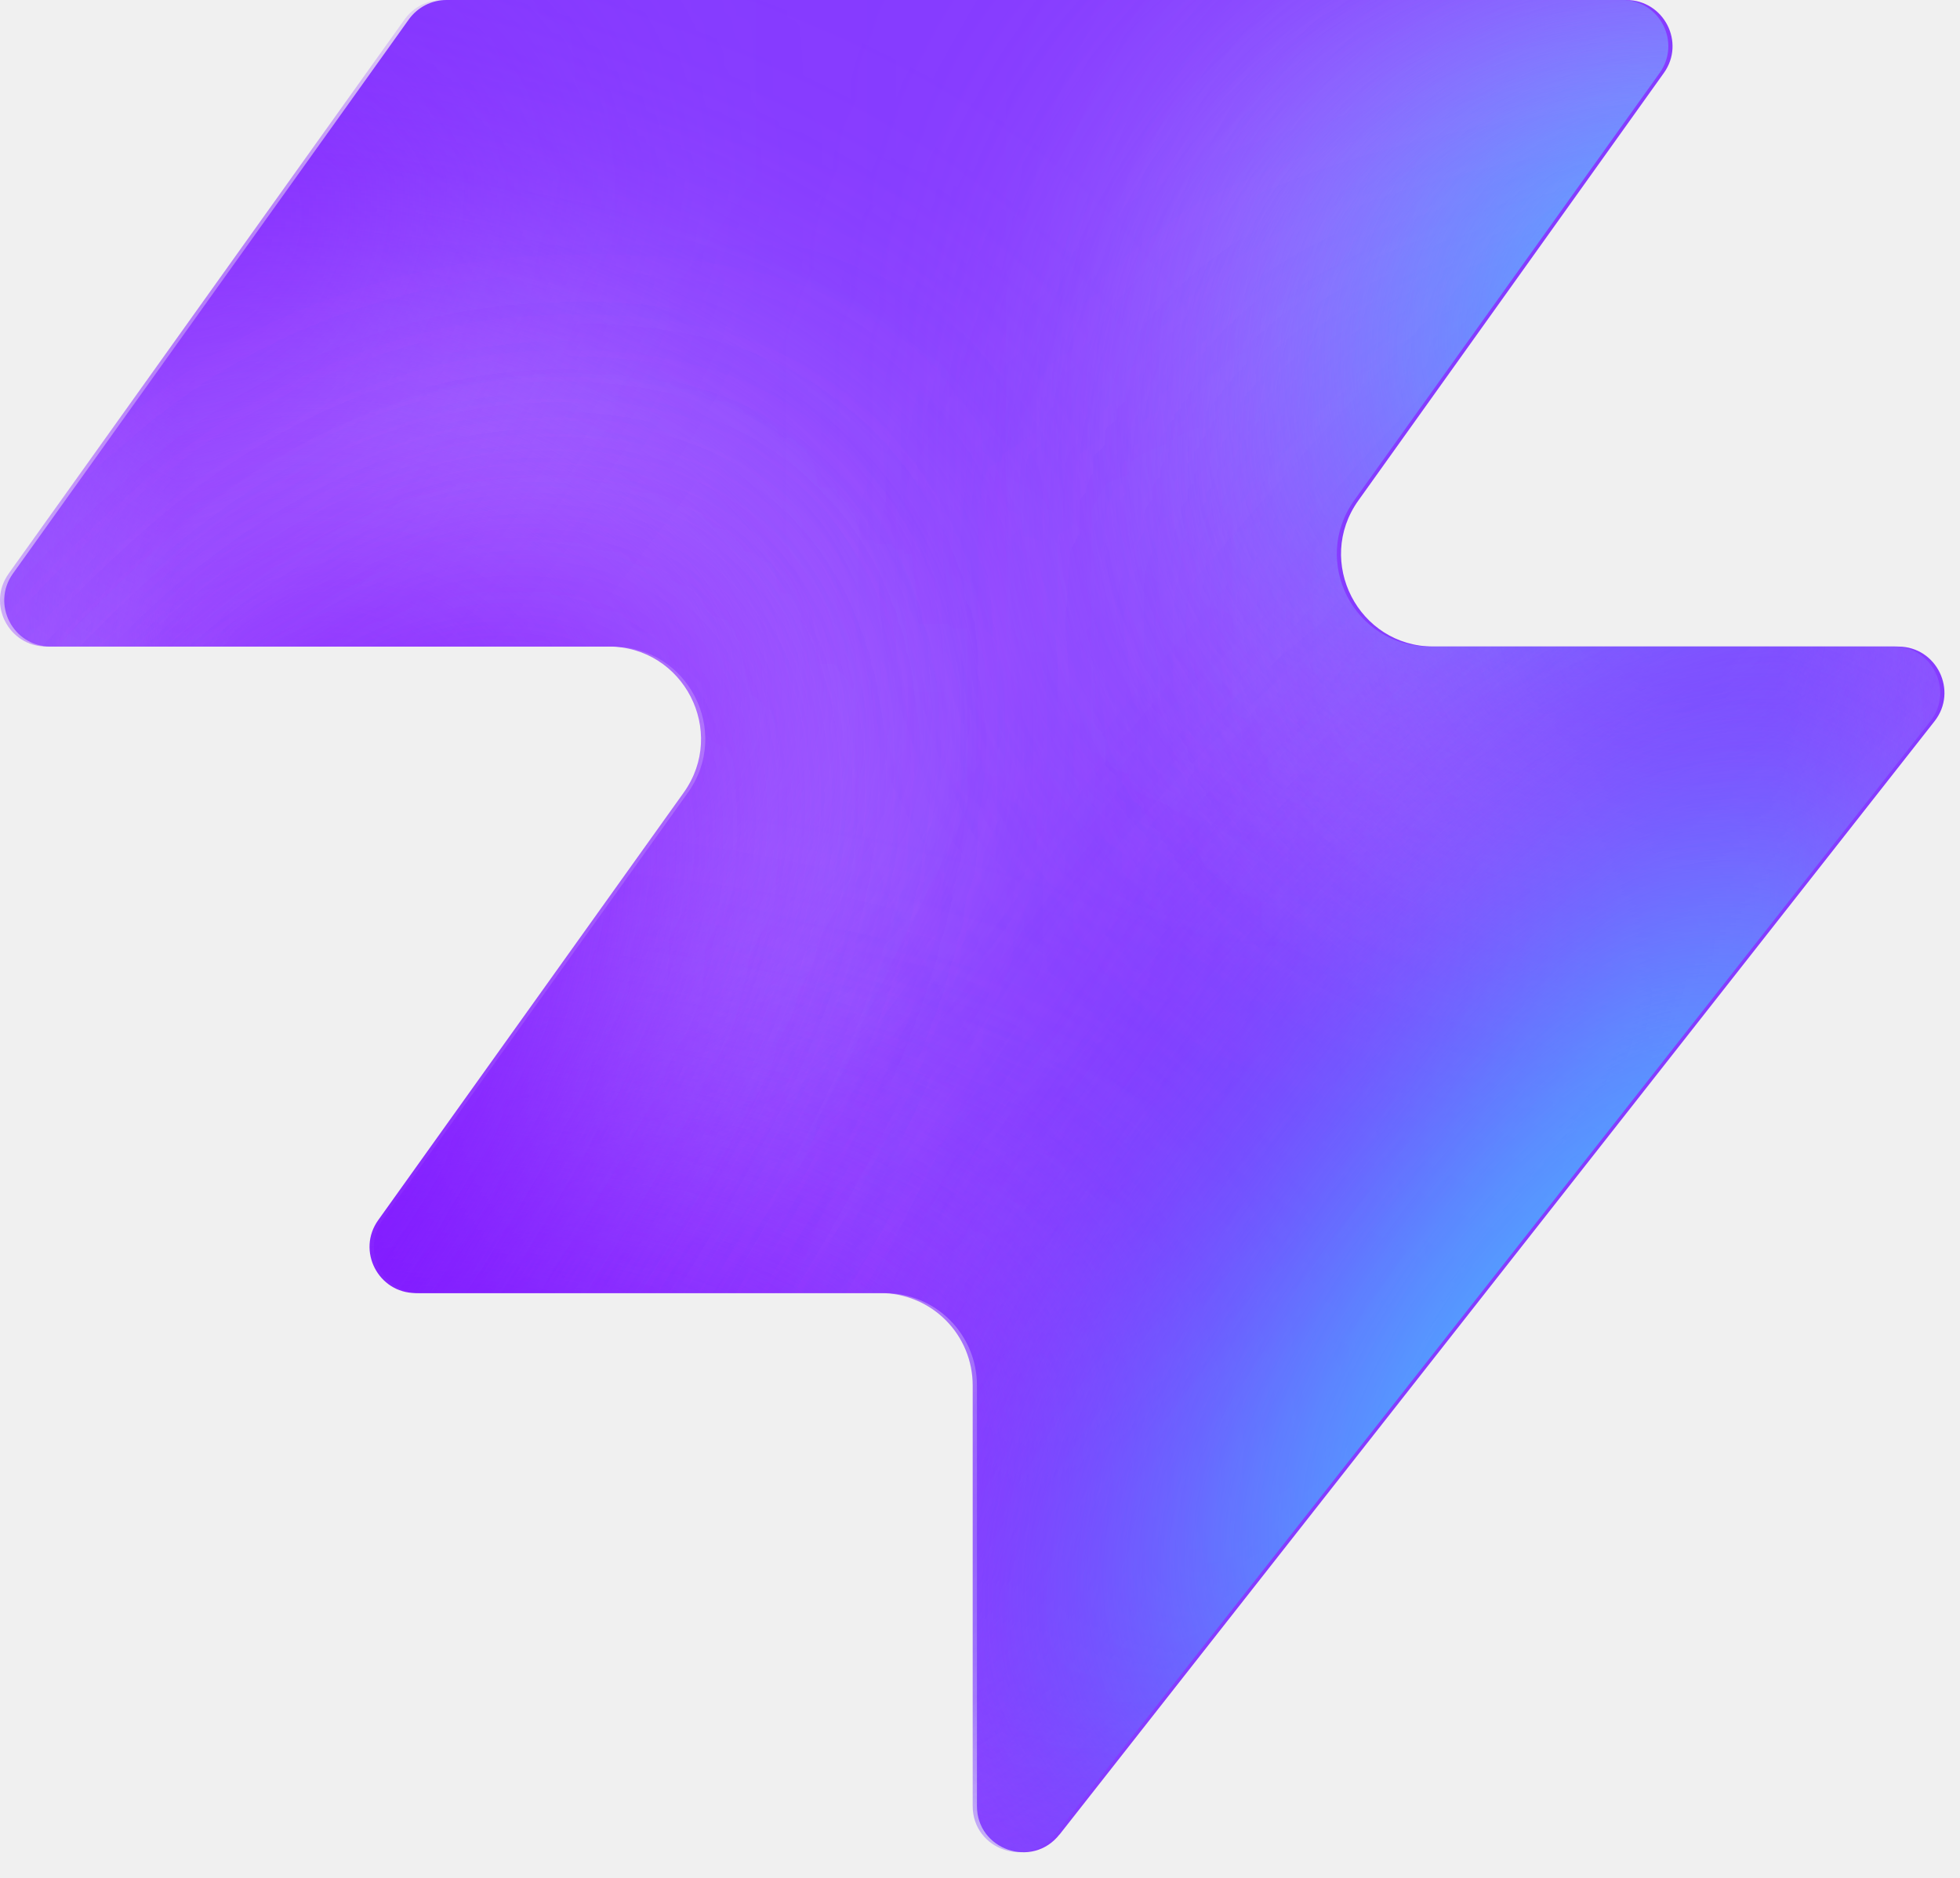
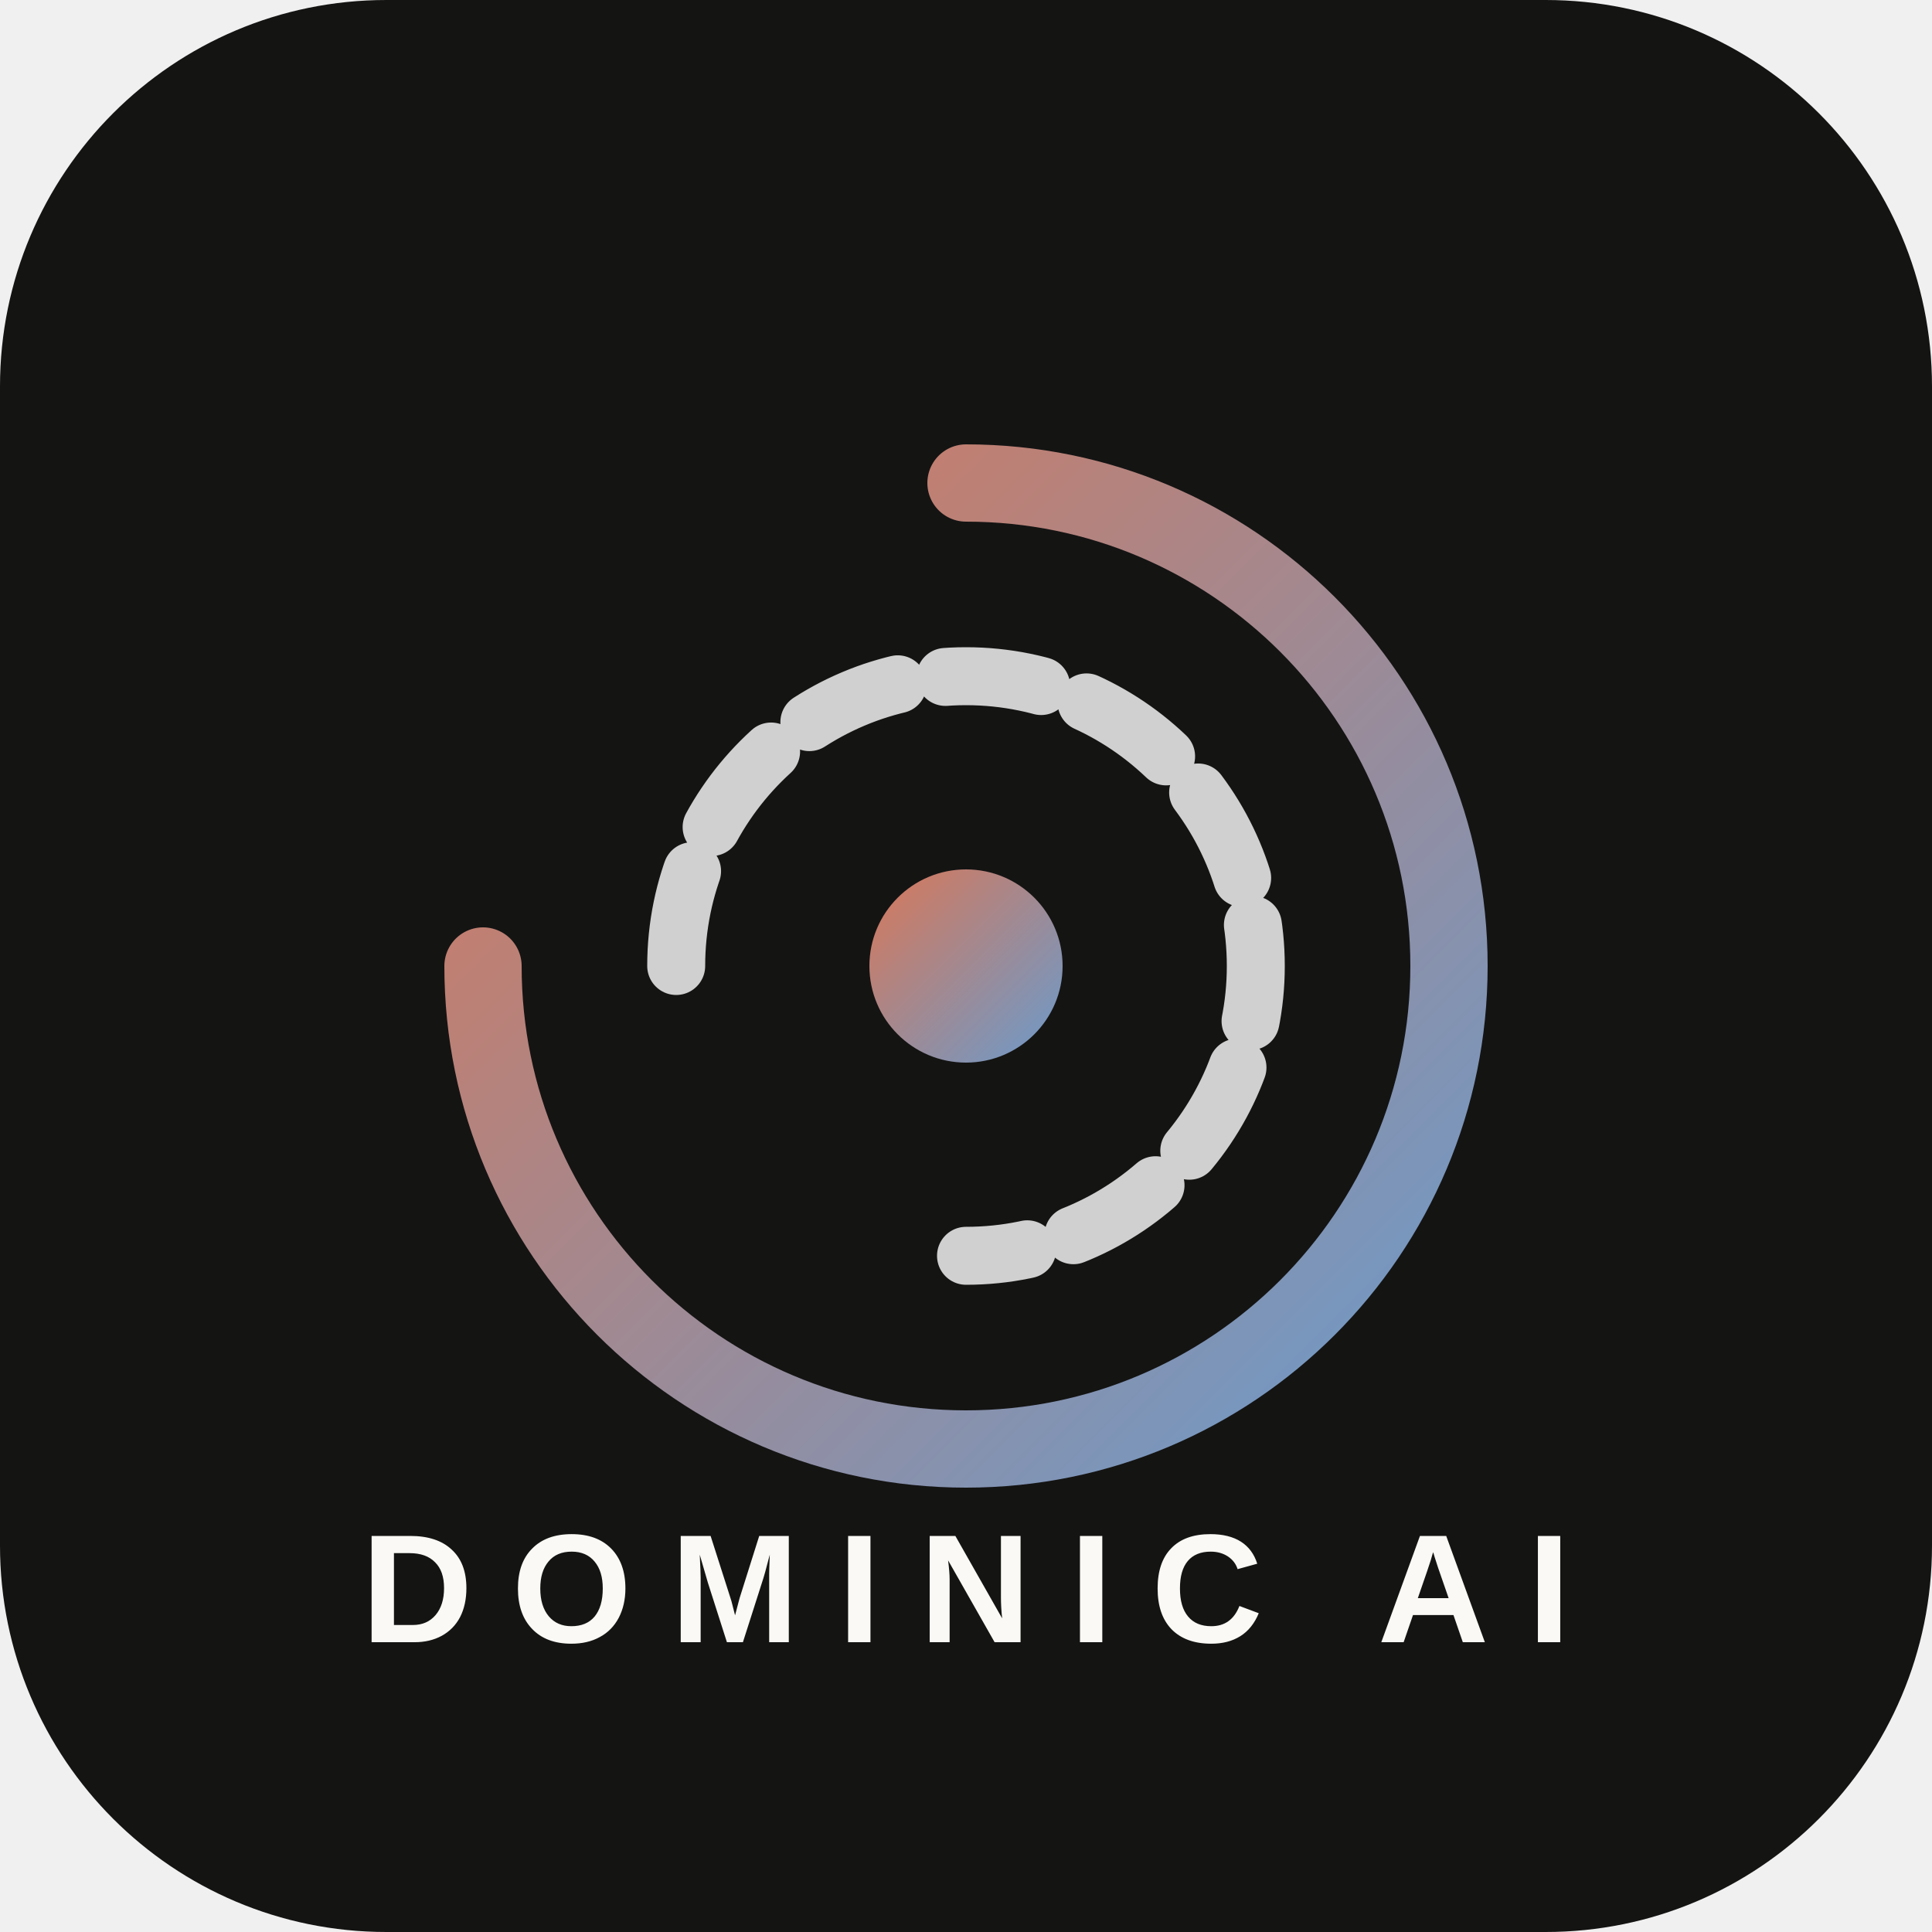
- <svg xmlns="http://www.w3.org/2000/svg" width="48" height="46" fill="none" viewBox="0 0 48 46">
-   <path fill="#863bff" d="M25.946 44.938c-.664.845-2.021.375-2.021-.698V33.937a2.26 2.26 0 0 0-2.262-2.262H10.287c-.92 0-1.456-1.04-.92-1.788l7.48-10.471c1.07-1.497 0-3.578-1.842-3.578H1.237c-.92 0-1.456-1.04-.92-1.788L10.013.474c.214-.297.556-.474.92-.474h28.894c.92 0 1.456 1.04.92 1.788l-7.48 10.471c-1.07 1.498 0 3.579 1.842 3.579h11.377c.943 0 1.473 1.088.89 1.83L25.947 44.94z" style="fill:#863bff;fill:color(display-p3 .525 .23 1);fill-opacity:1" />
-   <mask id="a" width="48" height="46" x="0" y="0" maskUnits="userSpaceOnUse" style="mask-type:alpha">
-     <path fill="#000" d="M25.842 44.938c-.664.844-2.021.375-2.021-.698V33.937a2.26 2.26 0 0 0-2.262-2.262H10.183c-.92 0-1.456-1.04-.92-1.788l7.48-10.471c1.07-1.498 0-3.579-1.842-3.579H1.133c-.92 0-1.456-1.04-.92-1.787L9.91.473c.214-.297.556-.474.92-.474h28.894c.92 0 1.456 1.04.92 1.788l-7.48 10.471c-1.07 1.498 0 3.578 1.842 3.578h11.377c.943 0 1.473 1.088.89 1.832L25.843 44.94z" style="fill:#000;fill-opacity:1" />
-   </mask>
-   <g mask="url(#a)">
-     <g filter="url(#b)">
-       <ellipse cx="5.508" cy="14.704" fill="#ede6ff" rx="5.508" ry="14.704" style="fill:#ede6ff;fill:color(display-p3 .927 .903 1);fill-opacity:1" transform="matrix(.00324 1 1 -.00324 -4.47 31.516)" />
-     </g>
-     <g filter="url(#c)">
-       <ellipse cx="10.399" cy="29.851" fill="#ede6ff" rx="10.399" ry="29.851" style="fill:#ede6ff;fill:color(display-p3 .927 .903 1);fill-opacity:1" transform="matrix(.00324 1 1 -.00324 -39.328 7.883)" />
-     </g>
-     <g filter="url(#d)">
-       <ellipse cx="5.508" cy="30.487" fill="#7e14ff" rx="5.508" ry="30.487" style="fill:#7e14ff;fill:color(display-p3 .492 .077 1);fill-opacity:1" transform="rotate(89.814 -25.913 -14.639)scale(1 -1)" />
-     </g>
-     <g filter="url(#e)">
-       <ellipse cx="5.508" cy="30.599" fill="#7e14ff" rx="5.508" ry="30.599" style="fill:#7e14ff;fill:color(display-p3 .492 .077 1);fill-opacity:1" transform="rotate(89.814 -32.644 -3.334)scale(1 -1)" />
-     </g>
-     <g filter="url(#f)">
-       <ellipse cx="5.508" cy="30.599" fill="#7e14ff" rx="5.508" ry="30.599" style="fill:#7e14ff;fill:color(display-p3 .492 .077 1);fill-opacity:1" transform="matrix(.00324 1 1 -.00324 -34.34 30.47)" />
-     </g>
-     <g filter="url(#g)">
-       <ellipse cx="14.072" cy="22.078" fill="#ede6ff" rx="14.072" ry="22.078" style="fill:#ede6ff;fill:color(display-p3 .927 .903 1);fill-opacity:1" transform="rotate(93.35 24.506 48.493)scale(-1 1)" />
-     </g>
-     <g filter="url(#h)">
-       <ellipse cx="3.47" cy="21.501" fill="#7e14ff" rx="3.47" ry="21.501" style="fill:#7e14ff;fill:color(display-p3 .492 .077 1);fill-opacity:1" transform="rotate(89.009 28.708 47.59)scale(-1 1)" />
-     </g>
-     <g filter="url(#i)">
-       <ellipse cx="3.47" cy="21.501" fill="#7e14ff" rx="3.47" ry="21.501" style="fill:#7e14ff;fill:color(display-p3 .492 .077 1);fill-opacity:1" transform="rotate(89.009 28.708 47.59)scale(-1 1)" />
-     </g>
-     <g filter="url(#j)">
-       <ellipse cx=".387" cy="8.972" fill="#7e14ff" rx="4.407" ry="29.108" style="fill:#7e14ff;fill:color(display-p3 .492 .077 1);fill-opacity:1" transform="rotate(39.51 .387 8.972)" />
-     </g>
-     <g filter="url(#k)">
-       <ellipse cx="47.523" cy="-6.092" fill="#7e14ff" rx="4.407" ry="29.108" style="fill:#7e14ff;fill:color(display-p3 .492 .077 1);fill-opacity:1" transform="rotate(37.892 47.523 -6.092)" />
-     </g>
-     <g filter="url(#l)">
-       <ellipse cx="41.412" cy="6.333" fill="#47bfff" rx="5.971" ry="9.665" style="fill:#47bfff;fill:color(display-p3 .28 .748 1);fill-opacity:1" transform="rotate(37.892 41.412 6.333)" />
-     </g>
-     <g filter="url(#m)">
-       <ellipse cx="-1.879" cy="38.332" fill="#7e14ff" rx="4.407" ry="29.108" style="fill:#7e14ff;fill:color(display-p3 .492 .077 1);fill-opacity:1" transform="rotate(37.892 -1.88 38.332)" />
-     </g>
-     <g filter="url(#n)">
-       <ellipse cx="-1.879" cy="38.332" fill="#7e14ff" rx="4.407" ry="29.108" style="fill:#7e14ff;fill:color(display-p3 .492 .077 1);fill-opacity:1" transform="rotate(37.892 -1.88 38.332)" />
-     </g>
-     <g filter="url(#o)">
-       <ellipse cx="35.651" cy="29.907" fill="#7e14ff" rx="4.407" ry="29.108" style="fill:#7e14ff;fill:color(display-p3 .492 .077 1);fill-opacity:1" transform="rotate(37.892 35.651 29.907)" />
-     </g>
-     <g filter="url(#p)">
-       <ellipse cx="38.418" cy="32.4" fill="#47bfff" rx="5.971" ry="15.297" style="fill:#47bfff;fill:color(display-p3 .28 .748 1);fill-opacity:1" transform="rotate(37.892 38.418 32.4)" />
-     </g>
+ <svg xmlns="http://www.w3.org/2000/svg" width="200" height="200" viewBox="0 0 100 100" fill="none">
+   <defs>
+     <linearGradient id="ai-gradient" x1="0%" y1="0%" x2="100%" y2="100%">
+       <stop offset="0%" stop-color="#D97757" />
+       <stop offset="100%" stop-color="#6A9BCC" />
+     </linearGradient>
+   </defs>
+   <rect width="100" height="100" rx="20" fill="#141413" />
+   <g transform="translate(25, 25) scale(0.5)">
+     <path d="M50 0C77.614 0 100 22.386 100 50C100 77.614 77.614 100 50 100C22.386 100 0 77.614 0 50" stroke="url(#ai-gradient)" stroke-width="8" stroke-linecap="round" />
+     <path d="M20 50C20 33.431 33.431 20 50 20C66.569 20 80 33.431 80 50C80 66.569 66.569 80 50 80" stroke="white" stroke-width="6" stroke-dasharray="10 5" stroke-linecap="round" opacity="0.8" />
+     <circle cx="50" cy="50" r="10" fill="url(#ai-gradient)" />
  </g>
-   <defs>
-     <filter id="b" width="60.045" height="41.654" x="-19.77" y="16.149" color-interpolation-filters="sRGB" filterUnits="userSpaceOnUse">
-       <feFlood flood-opacity="0" result="BackgroundImageFix" />
-       <feBlend in="SourceGraphic" in2="BackgroundImageFix" result="shape" />
-       <feGaussianBlur result="effect1_foregroundBlur_2002_17158" stdDeviation="7.659" />
-     </filter>
-     <filter id="c" width="90.34" height="51.437" x="-54.613" y="-7.533" color-interpolation-filters="sRGB" filterUnits="userSpaceOnUse">
-       <feFlood flood-opacity="0" result="BackgroundImageFix" />
-       <feBlend in="SourceGraphic" in2="BackgroundImageFix" result="shape" />
-       <feGaussianBlur result="effect1_foregroundBlur_2002_17158" stdDeviation="7.659" />
-     </filter>
-     <filter id="d" width="79.355" height="29.4" x="-49.64" y="2.03" color-interpolation-filters="sRGB" filterUnits="userSpaceOnUse">
-       <feFlood flood-opacity="0" result="BackgroundImageFix" />
-       <feBlend in="SourceGraphic" in2="BackgroundImageFix" result="shape" />
-       <feGaussianBlur result="effect1_foregroundBlur_2002_17158" stdDeviation="4.596" />
-     </filter>
-     <filter id="e" width="79.579" height="29.4" x="-45.045" y="20.029" color-interpolation-filters="sRGB" filterUnits="userSpaceOnUse">
-       <feFlood flood-opacity="0" result="BackgroundImageFix" />
-       <feBlend in="SourceGraphic" in2="BackgroundImageFix" result="shape" />
-       <feGaussianBlur result="effect1_foregroundBlur_2002_17158" stdDeviation="4.596" />
-     </filter>
-     <filter id="f" width="79.579" height="29.4" x="-43.513" y="21.178" color-interpolation-filters="sRGB" filterUnits="userSpaceOnUse">
-       <feFlood flood-opacity="0" result="BackgroundImageFix" />
-       <feBlend in="SourceGraphic" in2="BackgroundImageFix" result="shape" />
-       <feGaussianBlur result="effect1_foregroundBlur_2002_17158" stdDeviation="4.596" />
-     </filter>
-     <filter id="g" width="74.749" height="58.852" x="15.756" y="-17.901" color-interpolation-filters="sRGB" filterUnits="userSpaceOnUse">
-       <feFlood flood-opacity="0" result="BackgroundImageFix" />
-       <feBlend in="SourceGraphic" in2="BackgroundImageFix" result="shape" />
-       <feGaussianBlur result="effect1_foregroundBlur_2002_17158" stdDeviation="7.659" />
-     </filter>
-     <filter id="h" width="61.377" height="25.362" x="23.548" y="2.284" color-interpolation-filters="sRGB" filterUnits="userSpaceOnUse">
-       <feFlood flood-opacity="0" result="BackgroundImageFix" />
-       <feBlend in="SourceGraphic" in2="BackgroundImageFix" result="shape" />
-       <feGaussianBlur result="effect1_foregroundBlur_2002_17158" stdDeviation="4.596" />
-     </filter>
-     <filter id="i" width="61.377" height="25.362" x="23.548" y="2.284" color-interpolation-filters="sRGB" filterUnits="userSpaceOnUse">
-       <feFlood flood-opacity="0" result="BackgroundImageFix" />
-       <feBlend in="SourceGraphic" in2="BackgroundImageFix" result="shape" />
-       <feGaussianBlur result="effect1_foregroundBlur_2002_17158" stdDeviation="4.596" />
-     </filter>
-     <filter id="j" width="56.045" height="63.649" x="-27.636" y="-22.853" color-interpolation-filters="sRGB" filterUnits="userSpaceOnUse">
-       <feFlood flood-opacity="0" result="BackgroundImageFix" />
-       <feBlend in="SourceGraphic" in2="BackgroundImageFix" result="shape" />
-       <feGaussianBlur result="effect1_foregroundBlur_2002_17158" stdDeviation="4.596" />
-     </filter>
-     <filter id="k" width="54.814" height="64.646" x="20.116" y="-38.415" color-interpolation-filters="sRGB" filterUnits="userSpaceOnUse">
-       <feFlood flood-opacity="0" result="BackgroundImageFix" />
-       <feBlend in="SourceGraphic" in2="BackgroundImageFix" result="shape" />
-       <feGaussianBlur result="effect1_foregroundBlur_2002_17158" stdDeviation="4.596" />
-     </filter>
-     <filter id="l" width="33.541" height="35.313" x="24.641" y="-11.323" color-interpolation-filters="sRGB" filterUnits="userSpaceOnUse">
-       <feFlood flood-opacity="0" result="BackgroundImageFix" />
-       <feBlend in="SourceGraphic" in2="BackgroundImageFix" result="shape" />
-       <feGaussianBlur result="effect1_foregroundBlur_2002_17158" stdDeviation="4.596" />
-     </filter>
-     <filter id="m" width="54.814" height="64.646" x="-29.286" y="6.009" color-interpolation-filters="sRGB" filterUnits="userSpaceOnUse">
-       <feFlood flood-opacity="0" result="BackgroundImageFix" />
-       <feBlend in="SourceGraphic" in2="BackgroundImageFix" result="shape" />
-       <feGaussianBlur result="effect1_foregroundBlur_2002_17158" stdDeviation="4.596" />
-     </filter>
-     <filter id="n" width="54.814" height="64.646" x="-29.286" y="6.009" color-interpolation-filters="sRGB" filterUnits="userSpaceOnUse">
-       <feFlood flood-opacity="0" result="BackgroundImageFix" />
-       <feBlend in="SourceGraphic" in2="BackgroundImageFix" result="shape" />
-       <feGaussianBlur result="effect1_foregroundBlur_2002_17158" stdDeviation="4.596" />
-     </filter>
-     <filter id="o" width="54.814" height="64.646" x="8.244" y="-2.416" color-interpolation-filters="sRGB" filterUnits="userSpaceOnUse">
-       <feFlood flood-opacity="0" result="BackgroundImageFix" />
-       <feBlend in="SourceGraphic" in2="BackgroundImageFix" result="shape" />
-       <feGaussianBlur result="effect1_foregroundBlur_2002_17158" stdDeviation="4.596" />
-     </filter>
-     <filter id="p" width="39.409" height="43.623" x="18.713" y="10.588" color-interpolation-filters="sRGB" filterUnits="userSpaceOnUse">
-       <feFlood flood-opacity="0" result="BackgroundImageFix" />
-       <feBlend in="SourceGraphic" in2="BackgroundImageFix" result="shape" />
-       <feGaussianBlur result="effect1_foregroundBlur_2002_17158" stdDeviation="4.596" />
-     </filter>
-   </defs>
+   <text x="50" y="85" text-anchor="middle" fill="#FAF9F5" font-family="Arial, sans-serif" font-size="8" font-weight="bold" letter-spacing="2">DOMINIC AI</text>
</svg>
